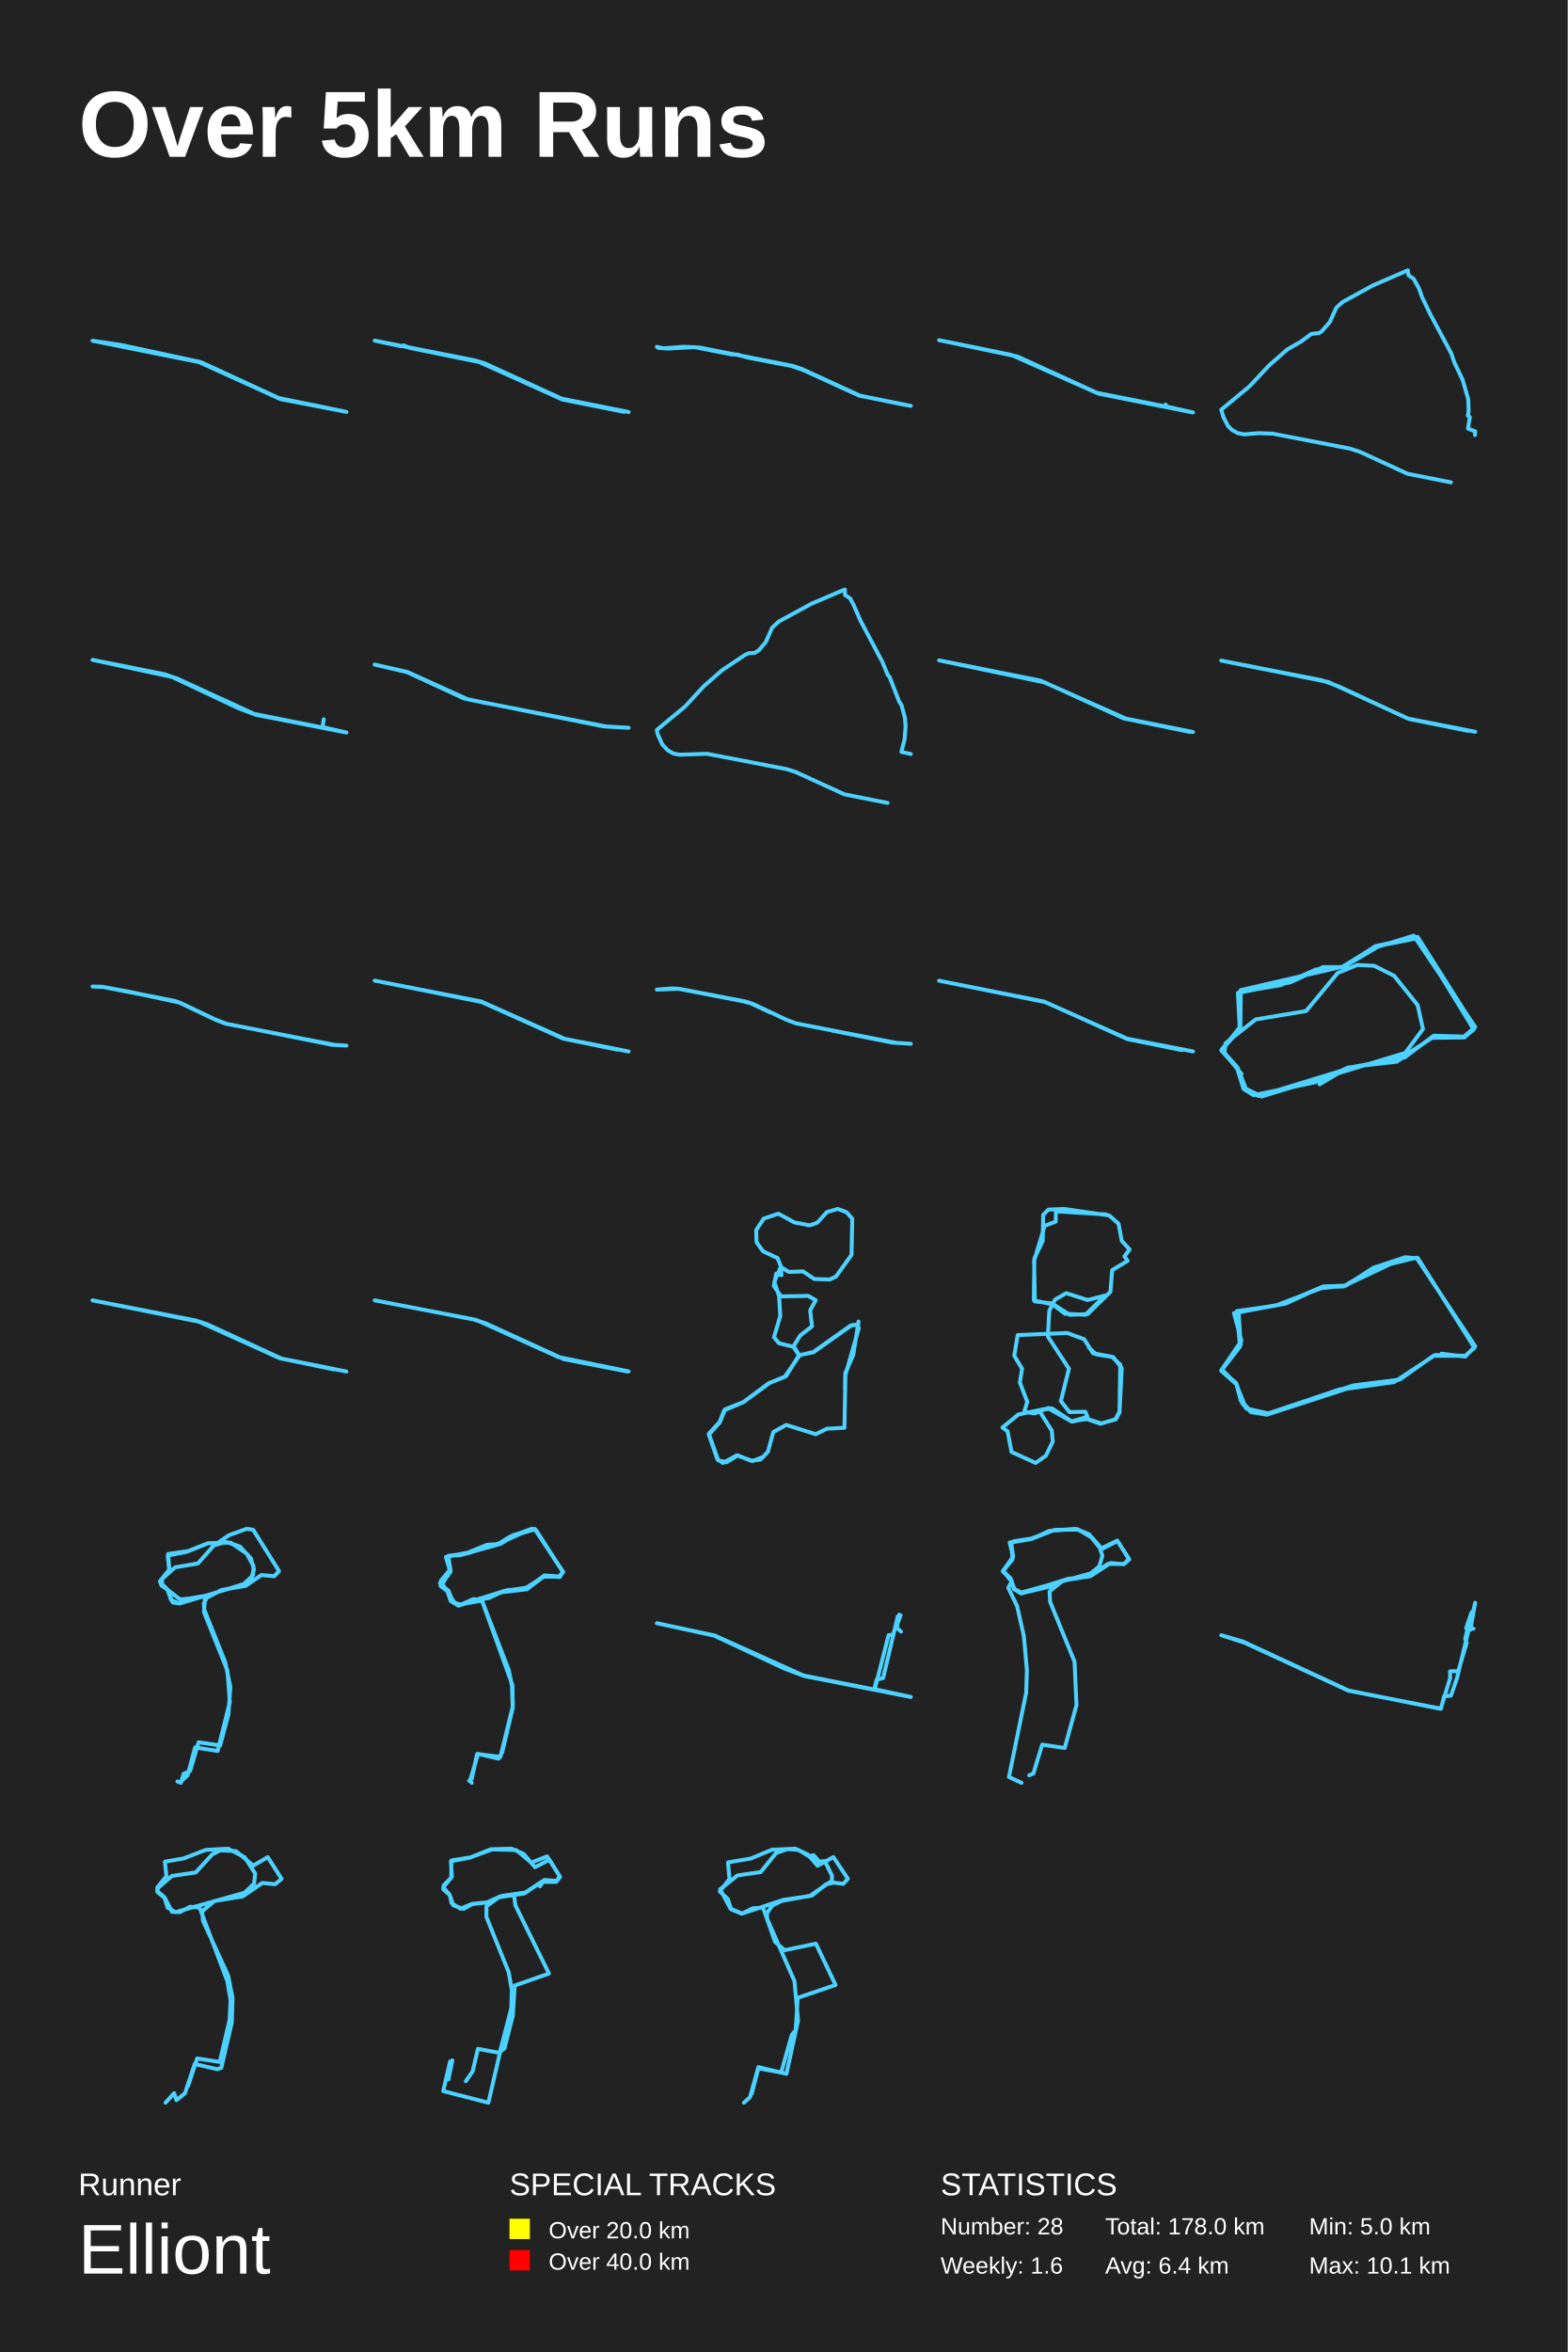
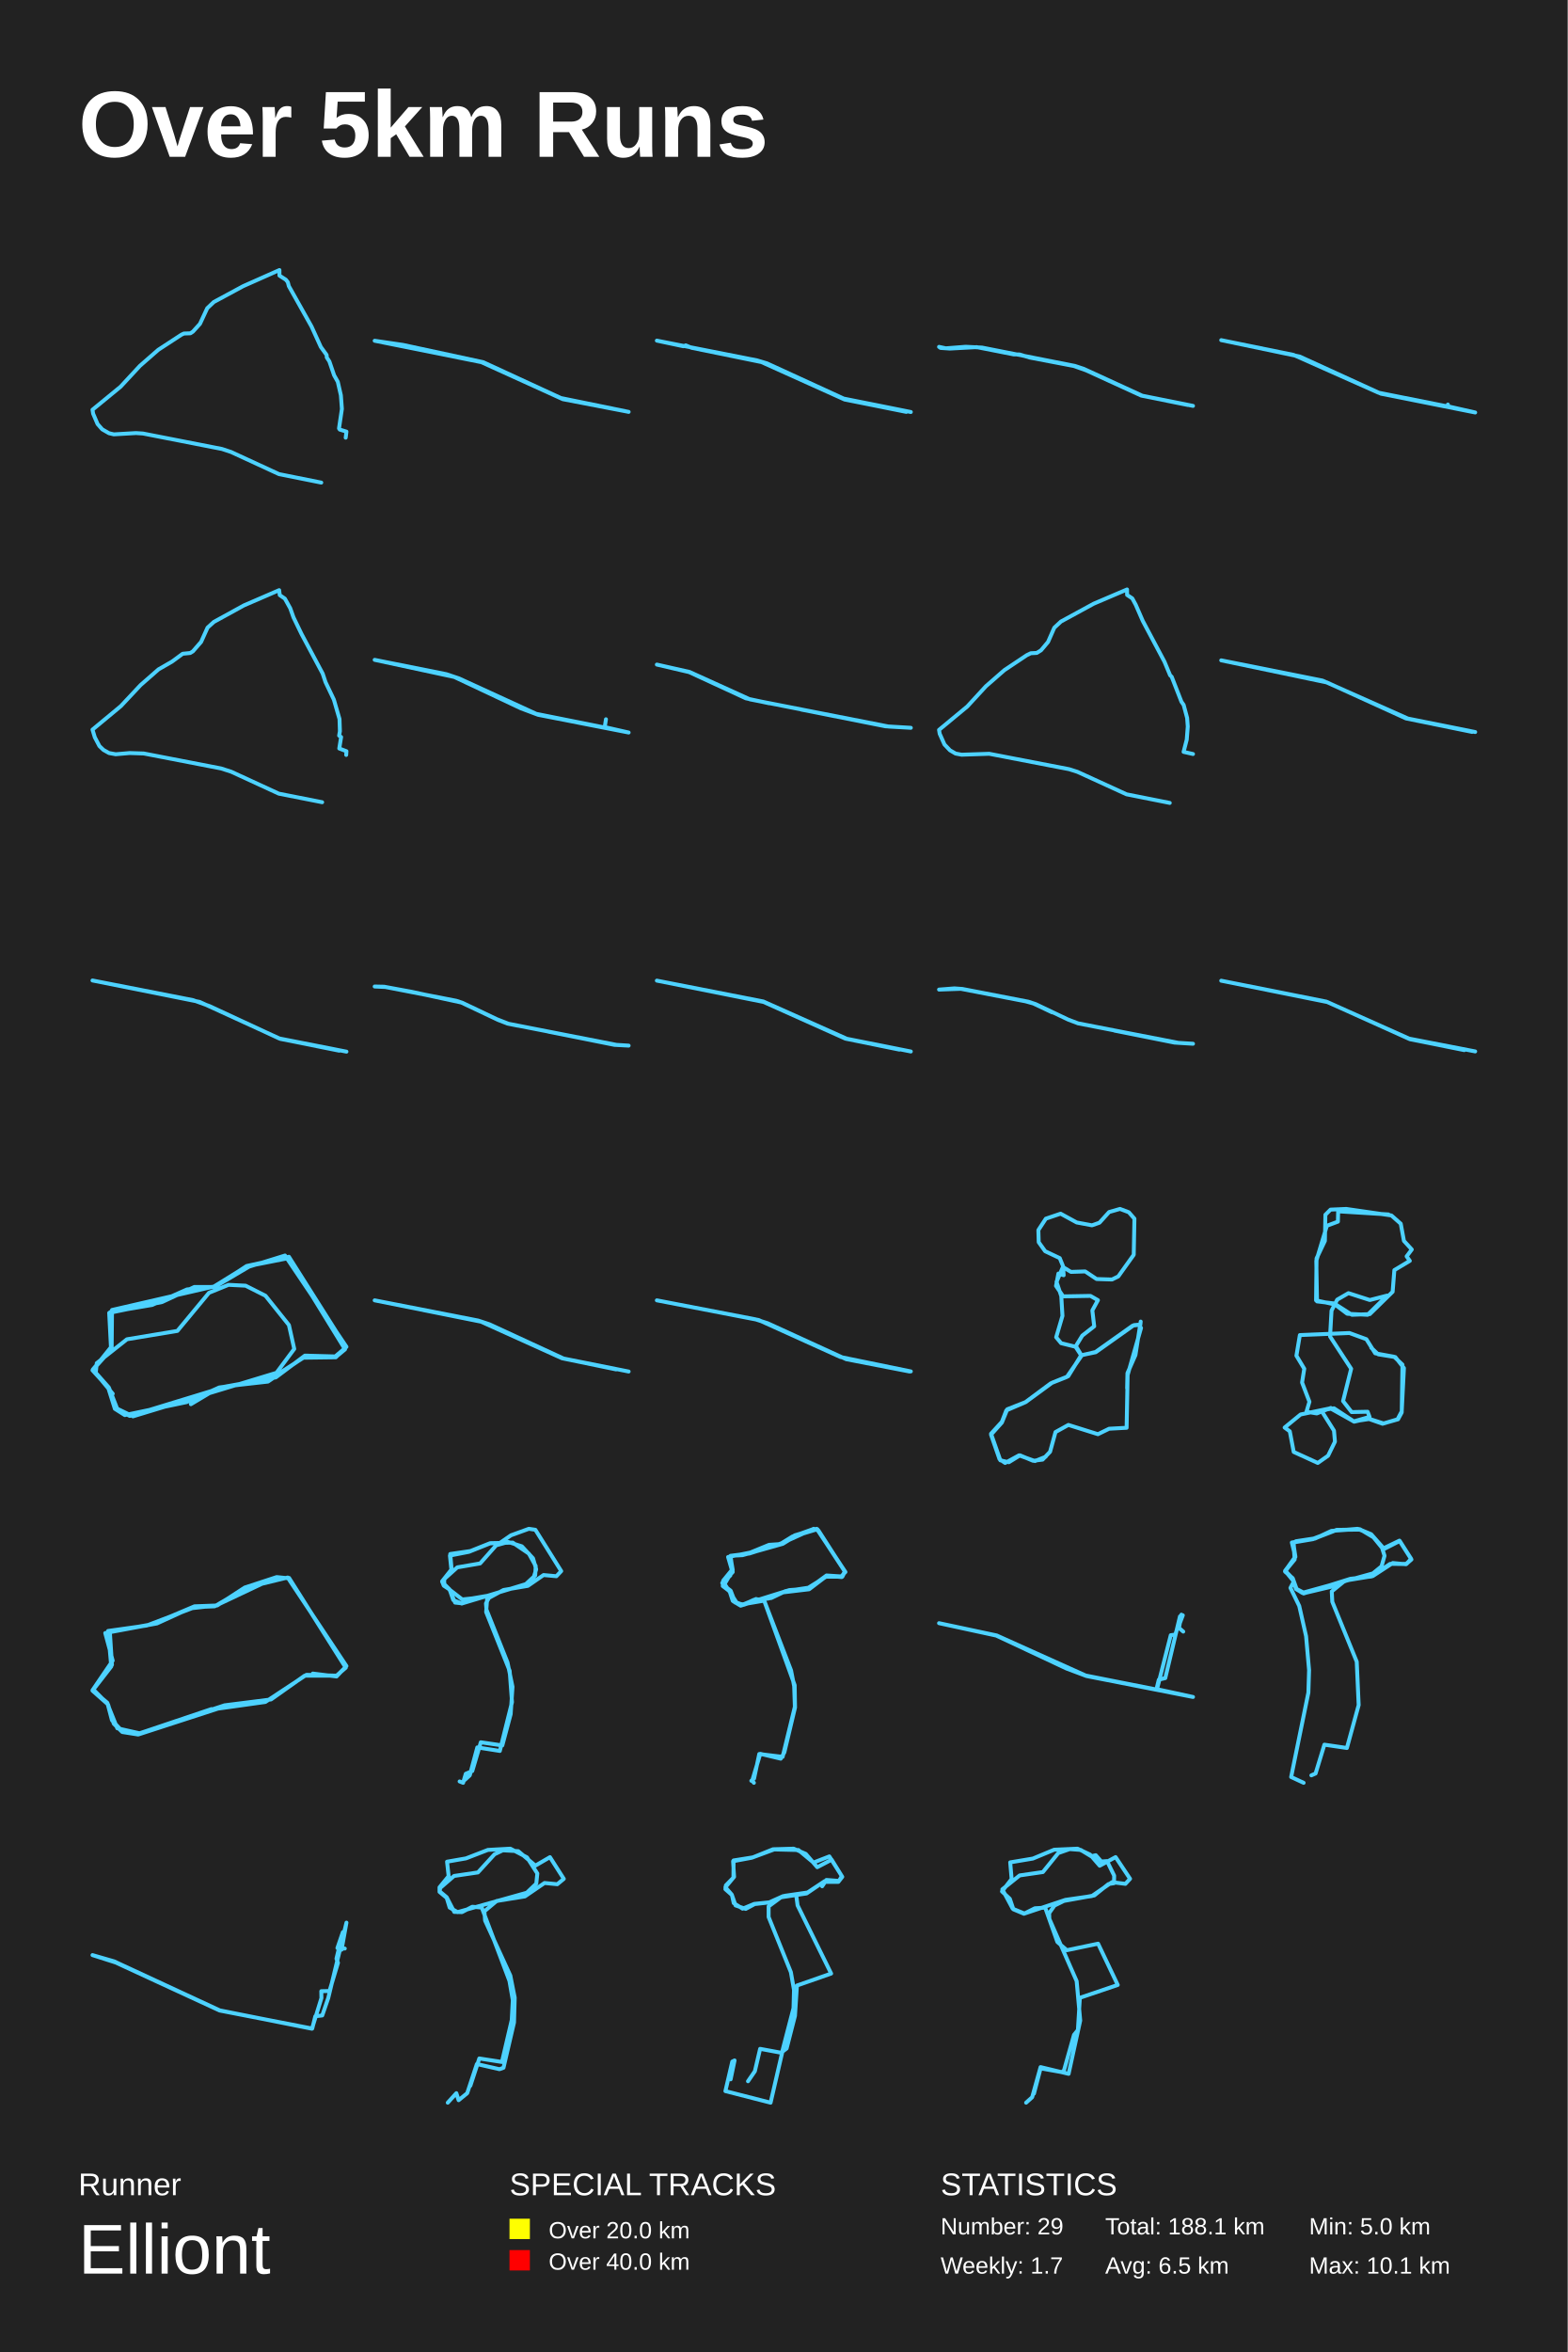
<svg xmlns="http://www.w3.org/2000/svg" baseProfile="full" height="300mm" version="1.1" viewBox="0,0,200,300" width="200mm">
  <defs />
  <rect fill="#222222" height="300" width="200" x="0" y="0" />
  <text fill="#FFFFFF" style="font-size:12px; font-family:Arial; font-weight:bold;" x="10" y="20">Over 5km Runs</text>
  <text fill="#FFFFFF" style="font-size:4px; font-family:Arial" x="10" y="280">Runner</text>
  <text fill="#FFFFFF" style="font-size:9px; font-family:Arial" x="10" y="290">Elliont</text>
  <text fill="#FFFFFF" style="font-size:4px; font-family:Arial" x="65" y="280">SPECIAL TRACKS</text>
  <rect fill="yellow" height="2.6" width="2.6" x="65" y="283" />
  <text fill="#FFFFFF" style="font-size:3px; font-family:Arial" x="70" y="285.5">Over 20.0 km</text>
  <rect fill="red" height="2.6" width="2.6" x="65" y="287" />
  <text fill="#FFFFFF" style="font-size:3px; font-family:Arial" x="70" y="289.5">Over 40.0 km</text>
  <text fill="#FFFFFF" style="font-size:4px; font-family:Arial" x="120" y="280">STATISTICS</text>
-   <text fill="#FFFFFF" style="font-size:3px; font-family:Arial" x="120" y="285">Number: 28</text>
-   <text fill="#FFFFFF" style="font-size:3px; font-family:Arial" x="120" y="290">Weekly: 1.6</text>
-   <text fill="#FFFFFF" style="font-size:3px; font-family:Arial" x="141" y="285">Total: 178.0 km</text>
-   <text fill="#FFFFFF" style="font-size:3px; font-family:Arial" x="141" y="290">Avg: 6.4 km</text>
+   <text fill="#FFFFFF" style="font-size:3px; font-family:Arial" x="120" y="285">Number: 29</text>
+   <text fill="#FFFFFF" style="font-size:3px; font-family:Arial" x="120" y="290">Weekly: 1.7</text>
+   <text fill="#FFFFFF" style="font-size:3px; font-family:Arial" x="141" y="285">Total: 188.1 km</text>
+   <text fill="#FFFFFF" style="font-size:3px; font-family:Arial" x="141" y="290">Avg: 6.5 km</text>
  <text fill="#FFFFFF" style="font-size:3px; font-family:Arial" x="167" y="285">Min: 5.0 km</text>
  <text fill="#FFFFFF" style="font-size:3px; font-family:Arial" x="167" y="290">Max: 10.1 km</text>
-   <polyline fill="none" points="44.2,52.536 35.556,50.77 25.644,46.196 15.411,43.992 11.8,43.464 25.413,46.196 35.812,50.921 43.982,52.491" stroke="#4DD2FF" stroke-linecap="round" stroke-linejoin="round" stroke-width="0.5" />
-   <polyline fill="none" points="80.2,52.552 71.635,50.84 61.846,46.347 60.597,45.972 47.8,43.448 51.203,44.169 51.484,44.049 52.236,44.364 61.145,46.182 71.749,50.96 79.626,52.537" stroke="#4DD2FF" stroke-linecap="round" stroke-linejoin="round" stroke-width="0.5" />
-   <polyline fill="none" points="116.2,51.77 109.724,50.473 102.255,47.044 101.135,46.674 89.284,44.334 87.2,44.23 84.665,44.427 83.8,44.241 83.987,44.38 85.176,44.461 88.605,44.276 93.313,45.203 94.069,45.214 95.376,45.608 101.007,46.685 102.57,47.241 109.606,50.462 115.532,51.655" stroke="#4DD2FF" stroke-linecap="round" stroke-linejoin="round" stroke-width="0.5" />
-   <polyline fill="none" points="148.447,51.795 139.849,50.083 129.015,45.266 119.8,43.387 129.812,45.478 140.183,50.219 152.2,52.613 148.717,51.825 148.717,51.598" stroke="#4DD2FF" stroke-linecap="round" stroke-linejoin="round" stroke-width="0.5" />
-   <polyline fill="none" points="185.1,61.524 179.573,60.432 173.488,57.629 172.185,57.213 162.344,55.309 160.548,55.251 158.76,55.406 157.908,55.251 157.202,54.855 156.686,54.362 156.095,53.241 155.8,52.264 159.416,49.267 161.926,46.59 164.222,44.579 165.952,43.583 167.305,42.587 168.265,42.491 168.609,42.278 169.659,41.069 170.479,39.252 171.282,38.527 175.12,36.419 179.614,34.476 179.688,35.104 180.344,35.558 181.025,36.777 181.443,37.947 182.476,40.083 185.166,45.12 185.527,46.203 186.593,48.436 187.314,50.92 187.364,52.467 187.265,53.028 187.519,53.212 187.282,54.671 188.2,55.019 188.167,55.493" stroke="#4DD2FF" stroke-linecap="round" stroke-linejoin="round" stroke-width="0.5" />
-   <polyline fill="none" points="41.019,92.773 32.413,91.052 22.557,86.533 20.953,85.995 11.8,84.166 21.957,86.349 30.445,90.345 32.648,91.174 44.2,93.434 41.149,92.742 41.306,91.743" stroke="#4DD2FF" stroke-linecap="round" stroke-linejoin="round" stroke-width="0.5" />
-   <polyline fill="none" points="66.229,90.51 76.962,92.639 80.2,92.832 77.375,92.673 59.686,89.208 51.97,85.708 47.8,84.768 51.922,85.731 59.157,89.072 62.136,89.706" stroke="#4DD2FF" stroke-linecap="round" stroke-linejoin="round" stroke-width="0.5" />
-   <polyline fill="none" points="113.233,102.413 107.719,101.315 101.455,98.449 100.383,98.109 90.204,96.146 86.677,96.263 85.91,96.117 85.193,95.699 84.492,94.961 83.882,93.591 83.8,93.096 87.402,90.113 89.784,87.528 92.133,85.478 95.001,83.564 95.504,83.321 96.27,83.282 96.814,82.942 97.705,81.883 98.504,80.066 99.353,79.278 103.524,77.005 107.785,75.187 107.793,75.887 108.452,76.324 108.889,77.131 109.788,79.191 112.557,84.399 113.282,86.139 113.48,86.323 114.725,89.51 115.005,89.909 115.45,91.57 115.532,92.668 115.401,94.339 114.997,95.903 116.2,96.175" stroke="#4DD2FF" stroke-linecap="round" stroke-linejoin="round" stroke-width="0.5" />
-   <polyline fill="none" points="152.2,93.372 143.61,91.652 132.716,86.808 119.8,84.228 133.293,87.05 143.367,91.637 151.803,93.357" stroke="#4DD2FF" stroke-linecap="round" stroke-linejoin="round" stroke-width="0.5" />
-   <polyline fill="none" points="188.2,93.339 179.612,91.652 170.733,87.531 168.631,86.77 155.8,84.261 169.467,86.994 179.764,91.711 187.288,93.219" stroke="#4DD2FF" stroke-linecap="round" stroke-linejoin="round" stroke-width="0.5" />
-   <polyline fill="none" points="33.968,131.59 42.393,133.273 44.2,133.369 42.646,133.273 28.874,130.582 27.394,130.003 22.969,127.9 22.189,127.645 13.161,125.892 11.8,125.831 13.005,125.857 16.522,126.506 22.85,127.873 27.558,130.1 28.762,130.564 30.071,130.827" stroke="#4DD2FF" stroke-linecap="round" stroke-linejoin="round" stroke-width="0.5" />
-   <polyline fill="none" points="80.2,134.119 72.031,132.495 61.381,127.739 47.8,125.081 61.406,127.798 71.856,132.48 78.747,133.883" stroke="#4DD2FF" stroke-linecap="round" stroke-linejoin="round" stroke-width="0.5" />
-   <polyline fill="none" points="106.188,131.457 113.835,132.985 116.2,133.131 114.338,133.018 101.541,130.531 100.293,130.059 96.122,128.076 95.191,127.767 86.779,126.142 85.758,126.069 83.8,126.223 86.579,126.126 94.832,127.719 95.832,127.995 98.218,129.125" stroke="#4DD2FF" stroke-linecap="round" stroke-linejoin="round" stroke-width="0.5" />
-   <polyline fill="none" points="152.2,134.109 143.783,132.48 133.205,127.756 119.8,125.091 133.355,127.816 143.871,132.554 150.806,133.946" stroke="#4DD2FF" stroke-linecap="round" stroke-linejoin="round" stroke-width="0.5" />
-   <polyline fill="none" points="168.352,138.308 171.841,136.224 179.182,134.889 182.898,132.111 186.931,132.218 188.019,131.31 180.859,119.664 176.01,120.625 171.388,123.35 168.805,123.35 164.682,125.273 157.93,126.662 158.156,131.042 155.8,133.981 157.794,136.171 158.655,138.895 159.924,139.697 167.808,138.041 171.977,136.171 178.05,135.37 183.125,132.111 186.705,132.271 188.155,131.042 180.859,119.503 175.467,120.679 171.479,123.296 167.854,123.67 163.413,125.647 158.066,126.555 158.202,131.31 155.8,133.981 157.93,136.278 159.017,139.055 160.558,139.803 172.974,136.011 178.185,135.423 182.672,132.378 186.841,132.325 188.2,130.989 180.361,119.343 175.013,120.999 171.298,123.296 158.292,126.288 158.247,131.042 155.845,133.874 157.884,136.171 158.655,138.735 160.966,139.857 179.273,134.301 181.539,131.256 180.859,128.211 177.868,124.472 175.331,123.19 173.156,123.083 170.663,124.098 166.63,128.959 160.196,130.027 156.344,133.072 156.208,134.355 158.383,136.972" stroke="#4DD2FF" stroke-linecap="round" stroke-linejoin="round" stroke-width="0.5" />
-   <polyline fill="none" points="44.2,174.939 35.896,173.28 26.436,168.912 25.004,168.438 11.8,165.861 25.381,168.586 35.707,173.251 42.604,174.672" stroke="#4DD2FF" stroke-linecap="round" stroke-linejoin="round" stroke-width="0.5" />
-   <polyline fill="none" points="80.2,174.925 71.203,173.082 60.783,168.368 47.8,165.86 60.36,168.278 61.924,168.776 71.959,173.369 80.046,174.94" stroke="#4DD2FF" stroke-linecap="round" stroke-linejoin="round" stroke-width="0.5" />
-   <polyline fill="none" points="107.794,177.084 107.837,175.144 108.855,172.841 109.526,168.567 109.482,168.961 108.508,169.082 103.767,172.447 101.97,172.871 101.256,171.689 102.078,170.355 103.594,169.173 103.356,167.143 104.07,165.839 103.117,165.294 99.632,165.354 98.723,164.021 99.026,162.445 99.697,162.657 99.632,161.626 100.628,162.232 102.446,162.172 103.897,163.142 105.867,163.202 106.668,162.808 108.638,160.05 108.725,155.443 108.01,154.624 106.884,154.2 105.499,154.594 104.265,155.958 103.312,156.291 101.364,155.928 99.307,154.806 97.424,155.443 96.471,156.898 96.514,158.444 97.337,159.595 99.199,160.474 99.632,161.535 98.788,163.505 99.394,165.324 99.545,167.84 98.744,170.567 99.372,171.325 101.212,171.78 101.927,172.871 100.281,175.538 98.246,176.356 94.847,178.842 92.379,179.902 91.817,181.357 90.431,182.872 91.622,186.267 92.704,186.509 94.133,185.63 95.8,186.327 97.012,186.176 97.965,185.176 98.658,182.66 100.303,181.751 104.07,182.933 105.499,182.236 107.729,182.115 107.859,175.386 109.569,169.385 109.309,168.961 108.66,169.022 103.789,172.477 102.035,172.841 100.108,175.629 98.052,176.447 94.826,178.842 92.509,179.751 91.817,181.448 90.431,182.994 91.514,186.115 92.228,186.6 94.003,185.63 96.038,186.358 97.402,185.812" stroke="#4DD2FF" stroke-linecap="round" stroke-linejoin="round" stroke-width="0.5" />
-   <polyline fill="none" points="138.944,171.913 139.821,172.746 142.013,173.097 143.109,174.5 142.827,180.024 142.294,181.032 140.384,181.602 138.505,180.945 136.752,181.339 133.777,179.585 131.992,180.287 130.676,180.068 131.052,178.796 130.113,176.341 130.394,174.587 129.392,172.921 129.831,170.291 136.157,170.028 138.317,170.817 139.445,172.615 141.856,173.053 142.921,174.061 142.827,180.155 142.357,181.032 140.509,181.558 138.724,180.988 136.689,181.295 133.714,179.629 129.925,180.418 127.889,182.084 128.547,182.567 129.048,185.197 132.117,186.6 133.432,185.679 134.309,183.882 134.184,182.479 132.555,179.892 134.184,179.629 136.72,181.295 138.724,180.725 138.474,180.068 136.438,180.112 135.342,178.709 136.376,174.587 133.683,170.466 133.871,167.178 134.591,165.775 136.031,164.942 138.756,165.819 140.979,165.249 138.474,167.704 135.875,167.573 134.309,166.389 131.898,165.863 131.96,160.514 133.025,158.278 133.088,154.945 133.745,154.288 135.749,154.2 141.512,155.033 142.702,156.085 143.109,158.278 144.111,159.374 143.453,160.251 143.86,160.821 141.887,162.004 141.668,164.767 138.756,167.616 136.47,167.704 134.215,166.257 132.023,165.994 131.929,160.821 133.276,156.348 134.685,155.822 134.716,154.507 141.136,154.902" stroke="#4DD2FF" stroke-linecap="round" stroke-linejoin="round" stroke-width="0.5" />
-   <polyline fill="none" points="183.907,172.664 186.935,173.037 188.2,171.705 180.699,160.412 175.457,161.69 171.39,164.087 168.859,164.194 162.714,166.538 157.788,167.23 158.195,171.759 155.8,174.848 157.788,176.606 158.511,179.057 159.596,180.122 161.629,180.442 171.797,177.139 177.852,176.287 183.094,172.824 186.935,172.931 188.11,171.918 180.879,160.465 178.891,160.518 171.571,163.981 168.227,164.354 164.024,166.272 157.427,167.497 158.376,171.013 155.8,174.795 157.698,176.393 158.285,178.631 159.641,180.069 161.629,180.335 172.655,176.713 178.575,175.967 182.868,172.931 186.98,172.931 188.11,171.812 180.879,160.518 179.298,160.358 175.231,161.69 171.706,163.981 168.814,164.087 163.392,166.378 158.014,167.337 158.285,171.545 155.89,174.688 157.698,176.5 158.963,179.643 161.81,180.282 170.983,177.192" stroke="#4DD2FF" stroke-linecap="round" stroke-linejoin="round" stroke-width="0.5" />
-   <polyline fill="none" points="23.274,227.049 23.934,226.446 24.892,222.883 27.766,223.335 29.32,217.111 29.022,213.12 26.02,205.616 26.148,203.935 28.234,202.806 31.342,202.278 33.344,200.898 34.983,201.049 35.6,200.396 32.301,195.125 31.47,195 29.192,195.828 27.766,196.807 26.531,196.832 24.019,197.836 21.443,198.213 21.613,200.17 20.4,201.701 20.612,202.253 21.336,202.73 22.06,204.412 22.976,204.512 31.151,202.053 32.066,201.249 32.407,200.17 32.002,198.765 30.576,197.234 28.83,196.682 27.297,197.108 25.254,199.417 22.337,199.919 20.655,201.425 20.698,202.253 22.976,204.01 25.573,203.734 31.087,202.053 32.279,200.948 32.343,199.744 31.47,198.162 29.405,196.757 26.531,196.857 23.827,197.937 21.4,198.413 21.592,200.271 20.421,201.802 21.358,202.73 21.826,204.086 22.912,204.537 24.189,203.885 26.552,203.483 25.999,204.512 26.063,205.315 28.745,212.041 29.384,215.153 29.15,218.642 28.085,222.632 25.339,222.23 24.253,225.894 23.423,226.246 23.082,227.4 22.635,227.224" stroke="#4DD2FF" stroke-linecap="round" stroke-linejoin="round" stroke-width="0.5" />
-   <polyline fill="none" points="60.18,227.4 59.961,227.141 60.992,223.7 63.605,224.321 64.066,223.518 65.427,217.8 65.383,214.953 61.497,204.187 60.444,203.954 58.951,204.679 58.029,204.498 56.295,201.806 57.48,200.512 57.195,198.442 58.731,198.364 63.868,196.915 65.537,195.88 68.281,195.052 71.815,200.461 71.376,201.159 69.444,200.978 67.381,202.479 64.241,202.945 62.397,203.825 60.048,204.136 58.622,204.731 57.7,204.343 57.173,202.893 56.338,202.272 56.338,201.781 57.48,200.254 57.173,198.468 59.587,198.157 63.802,196.812 67.798,195 68.413,195.207 71.793,200.461 71.464,201.108 69.598,200.978 66.898,202.66 64.702,202.816 58.731,204.679 57.809,204.42 57.217,202.893 56.338,202.221 57.458,200.305 57.195,198.442 59.5,198.157 63.627,196.889 65.098,195.983 67.842,195 68.347,195.207 71.771,200.435 71.442,201.082 69.444,200.952 67.315,202.505 64.22,202.945 62.002,203.903 60.18,204.058 58.775,204.705 57.743,204.317 57.195,202.893 56.317,202.246 56.295,201.806 57.173,200.952 56.141,201.91 57.107,203.049 57.546,204.239 58.49,204.808 63.956,203.1 67.227,202.712 69.335,201.108 71.288,201.108 71.859,200.512 68.193,195 65.405,195.828 63.671,196.941 62.112,197.045 59.719,198.028 56.887,198.597 57.37,200.254 56.251,201.625 56.207,202.298 57.085,202.971 57.48,204.187 58.314,204.705 61.497,204.161 64.922,213.064 65.317,215.082 65.405,217.696 63.846,224.088 60.861,223.725 60.202,226.857 59.851,227.141" stroke="#4DD2FF" stroke-linecap="round" stroke-linejoin="round" stroke-width="0.5" />
-   <polyline fill="none" points="114.955,208.11 114.41,207.648 114.718,205.95 113.949,208.489 113.361,208.571 111.613,215.428 111.418,215.477 102.51,213.714 91.155,208.604 83.8,207.038 91.099,208.621 100.063,212.824 102.608,213.78 116.2,216.45 111.543,215.444 111.837,214.241 112.662,214.043 114.536,206.165 114.9,206.033 114.41,207.318" stroke="#4DD2FF" stroke-linecap="round" stroke-linejoin="round" stroke-width="0.5" />
-   <polyline fill="none" points="131.299,226.448 131.838,226.21 132.96,222.534 135.832,222.957 137.335,217.482 137.088,211.954 133.969,204.31 133.902,202.988 135.585,201.613 139.13,201.031 141.688,199.364 143.37,199.523 144.066,198.915 142.563,196.561 140.543,197.592 138.928,195.714 137.2,195 133.969,195.265 131.771,196.243 128.809,196.746 129.258,198.597 127.956,200.475 128.921,201.295 129.415,202.671 130.424,203.2 134.104,202.327 136.236,201.401 139.04,201.031 141.351,199.47 143.37,199.497 144.044,198.862 142.585,196.561 140.566,197.539 138.928,195.688 137.335,195.026 133.857,195.265 131.816,196.217 129.37,196.587 129.033,196.852 129.213,198.677 127.956,200.343 128.876,201.295 129.347,202.697 130.312,203.252 136.28,201.375 138.95,201.084 141.374,199.47 143.46,199.47 144.021,198.809 142.54,196.508 140.454,197.513 138.906,195.688 137.537,195.106 134.53,195.132 131.591,196.243 129.325,196.587 129.011,196.825 129.168,198.915 127.934,200.422 128.944,201.348 129.392,202.697 130.133,203.173 139.152,200.687 140.252,199.788 140.633,198.439 140.319,197.433 139.22,196.084 137.492,195.053 134.508,195.159 131.501,196.323 128.989,196.746 129.258,198.544 127.956,200.369 129.056,201.718 128.63,202.538 129.751,204.839 130.626,208.701 131.008,213.039 130.918,215.895 128.719,226.659 130.312,227.4" stroke="#4DD2FF" stroke-linecap="round" stroke-linejoin="round" stroke-width="0.5" />
-   <polyline fill="none" points="187.987,207.739 187.047,207.676 187.739,205.647 186.922,209.035 187.118,209.558 186.035,213.156 184.988,213.177 185.006,214.055 183.8,217.966 172.035,215.624 158.55,209.37 155.8,208.575 158.745,209.516 172.018,215.644 183.835,217.945 184.225,216.377 185.113,216.272 185.876,214.055 188.2,204.434 187.579,207.885" stroke="#4DD2FF" stroke-linecap="round" stroke-linejoin="round" stroke-width="0.5" />
-   <polyline fill="none" points="21.123,268.2 22.219,266.987 22.51,267.884 23.606,266.987 24.836,263.27 27.72,263.929 28.235,263.745 29.577,257.972 29.666,254.808 29.107,251.987 25.887,244.975 25.797,243.788 27.363,242.47 30.963,241.89 33.468,240.176 35.1,240.335 35.928,239.649 34.161,236.881 32.305,237.962 30.113,236.116 28.145,236.011 27.094,236.512 24.97,238.832 21.928,239.28 20.161,240.809 20.072,241.31 20.989,242.075 21.369,243.314 22.376,243.894 31.209,241.416 32.417,240.256 32.551,238.964 31.232,236.907 29.107,235.8 26.244,235.958 23.449,237.039 21.034,237.461 21.235,239.306 20.072,240.73 20.072,241.231 20.989,241.996 21.951,243.867 22.935,243.894 24.254,243.208 25.462,243.314 28.995,252.673 29.42,255.125 29.286,257.655 28.034,263.007 25.149,262.559 24.008,266.038" stroke="#4DD2FF" stroke-linecap="round" stroke-linejoin="round" stroke-width="0.5" />
-   <polyline fill="none" points="59.426,265.467 60.303,264.187 60.972,261.331 63.749,261.848 65.232,256.137 65.295,253.822 64.898,251.557 62.058,244.516 62.058,243.162 63.624,242.005 66.903,241.512 69.075,240.035 70.955,240.035 71.456,239.395 69.806,236.785 67.78,237.573 65.859,235.972 62.768,235.898 59.906,236.957 57.526,237.4 57.651,239.395 56.544,240.724 57.358,241.66 57.839,243.039 59.134,243.482 60.282,242.866 62.225,242.645 64.125,241.808 67.028,241.389 69.221,239.936 68.887,240.601 69.43,239.789 71.038,239.912 71.393,239.296 70.099,237.203 68.261,238.164 66.799,236.465 65.253,235.8 62.622,235.874 60.053,236.908 57.588,237.302 57.567,239.493 56.607,240.478 56.544,240.971 57.379,241.709 57.609,242.743 58.737,243.457 60.22,242.842 62.141,242.645 63.896,241.857 65.566,241.635 65.754,243.039 70.036,251.73 65.671,253.256 65.42,257.121 64.355,261.282 63.812,261.701 62.308,268.2 56.544,266.723 57.421,262.956 57.713,262.809 57.212,265.221" stroke="#4DD2FF" stroke-linecap="round" stroke-linejoin="round" stroke-width="0.5" />
-   <polyline fill="none" points="94.906,268.2 95.681,267.502 96.752,263.66 100.33,264.52 101.812,257.723 101.356,252.699 97.869,244.747 97.846,244.021 98.53,243.054 99.738,242.463 103.612,241.764 105.413,240.314 106.119,240.206 106.142,239.239 105.23,237.385 104.501,237.439 103.795,236.633 103.202,236.767 101.88,235.961 100.467,235.854 99.009,236.364 97.049,238.782 94.086,239.212 91.875,240.985 93.197,243.457 94.701,244.075 99.92,242.329 103.293,241.845 105.868,240.072 107.578,240.287 108.17,239.642 106.324,236.875 104.296,237.976 103.065,236.552 101.47,235.8 98.484,235.934 95.772,237.063 92.878,237.546 93.06,239.669 91.83,241.254 92.832,242.194 93.288,243.538 94.633,244.102 96.023,243.403 97.345,243.323 98.895,247.702 100.103,248.75 104.091,247.917 106.598,253.183 101.766,254.821 101.516,258.932 101.014,259.55 99.738,264.09 99.464,264.305 96.752,263.821 95.909,267.045" stroke="#4DD2FF" stroke-linecap="round" stroke-linejoin="round" stroke-width="0.5" />
+   <polyline fill="none" points="40.987,61.556 35.594,60.474 29.479,57.653 28.316,57.267 18.242,55.296 17.341,55.238 14.521,55.402 13.906,55.257 13.046,54.764 12.448,54.088 11.882,52.764 11.8,52.262 15.382,49.325 17.857,46.658 20.193,44.619 23.135,42.696 23.463,42.542 24.291,42.513 24.611,42.3 25.512,41.305 26.439,39.314 27.275,38.522 31.02,36.502 35.651,34.444 35.651,35.149 36.471,35.681 36.717,35.99 36.848,36.492 39.741,41.643 40.93,44.252 41.676,45.286 41.684,45.585 42.02,46.098 42.626,47.866 43.093,48.697 43.487,50.417 43.618,52.156 43.249,54.648 43.348,54.793 44.2,55.054 44.102,55.827" stroke="#4DD2FF" stroke-linecap="round" stroke-linejoin="round" stroke-width="0.5" />
+   <polyline fill="none" points="80.2,52.536 71.556,50.77 61.644,46.196 51.411,43.992 47.8,43.464 61.413,46.196 71.812,50.921 79.982,52.491" stroke="#4DD2FF" stroke-linecap="round" stroke-linejoin="round" stroke-width="0.5" />
+   <polyline fill="none" points="116.2,52.552 107.635,50.84 97.846,46.347 96.597,45.972 83.8,43.448 87.203,44.169 87.484,44.049 88.236,44.364 97.145,46.182 107.749,50.96 115.626,52.537" stroke="#4DD2FF" stroke-linecap="round" stroke-linejoin="round" stroke-width="0.5" />
+   <polyline fill="none" points="152.2,51.77 145.724,50.473 138.255,47.044 137.135,46.674 125.284,44.334 123.2,44.23 120.665,44.427 119.8,44.241 119.987,44.38 121.176,44.461 124.605,44.276 129.313,45.203 130.069,45.214 131.376,45.608 137.007,46.685 138.57,47.241 145.606,50.462 151.532,51.655" stroke="#4DD2FF" stroke-linecap="round" stroke-linejoin="round" stroke-width="0.5" />
+   <polyline fill="none" points="184.447,51.795 175.849,50.083 165.015,45.266 155.8,43.387 165.812,45.478 176.183,50.219 188.2,52.613 184.717,51.825 184.717,51.598" stroke="#4DD2FF" stroke-linecap="round" stroke-linejoin="round" stroke-width="0.5" />
+   <polyline fill="none" points="41.1,102.324 35.573,101.232 29.488,98.429 28.185,98.013 18.344,96.109 16.548,96.051 14.76,96.206 13.908,96.051 13.202,95.655 12.686,95.162 12.095,94.041 11.8,93.064 15.416,90.067 17.926,87.39 20.222,85.379 21.952,84.383 23.305,83.387 24.265,83.291 24.609,83.078 25.659,81.869 26.479,80.052 27.282,79.327 31.12,77.219 35.614,75.276 35.688,75.904 36.344,76.358 37.025,77.577 37.443,78.747 38.476,80.883 41.166,85.92 41.527,87.003 42.593,89.236 43.314,91.72 43.364,93.267 43.265,93.828 43.519,94.012 43.282,95.471 44.2,95.819 44.167,96.293" stroke="#4DD2FF" stroke-linecap="round" stroke-linejoin="round" stroke-width="0.5" />
+   <polyline fill="none" points="77.019,92.773 68.413,91.052 58.557,86.533 56.953,85.995 47.8,84.166 57.957,86.349 66.445,90.345 68.648,91.174 80.2,93.434 77.149,92.742 77.306,91.743" stroke="#4DD2FF" stroke-linecap="round" stroke-linejoin="round" stroke-width="0.5" />
+   <polyline fill="none" points="102.229,90.51 112.962,92.639 116.2,92.832 113.375,92.673 95.686,89.208 87.97,85.708 83.8,84.768 87.922,85.731 95.157,89.072 98.136,89.706" stroke="#4DD2FF" stroke-linecap="round" stroke-linejoin="round" stroke-width="0.5" />
+   <polyline fill="none" points="149.233,102.413 143.719,101.315 137.455,98.449 136.383,98.109 126.204,96.146 122.677,96.263 121.91,96.117 121.193,95.699 120.492,94.961 119.882,93.591 119.8,93.096 123.402,90.113 125.784,87.528 128.133,85.478 131.001,83.564 131.504,83.321 132.27,83.282 132.814,82.942 133.705,81.883 134.504,80.066 135.353,79.278 139.524,77.005 143.785,75.187 143.793,75.887 144.452,76.324 144.889,77.131 145.788,79.191 148.557,84.399 149.282,86.139 149.48,86.323 150.725,89.51 151.005,89.909 151.45,91.57 151.532,92.668 151.401,94.339 150.997,95.903 152.2,96.175" stroke="#4DD2FF" stroke-linecap="round" stroke-linejoin="round" stroke-width="0.5" />
+   <polyline fill="none" points="188.2,93.372 179.61,91.652 168.716,86.808 155.8,84.228 169.293,87.05 179.367,91.637 187.803,93.357" stroke="#4DD2FF" stroke-linecap="round" stroke-linejoin="round" stroke-width="0.5" />
+   <polyline fill="none" points="44.2,134.139 35.612,132.452 26.733,128.331 24.631,127.57 11.8,125.061 25.467,127.794 35.764,132.511 43.288,134.019" stroke="#4DD2FF" stroke-linecap="round" stroke-linejoin="round" stroke-width="0.5" />
+   <polyline fill="none" points="69.968,131.59 78.393,133.273 80.2,133.369 78.646,133.273 64.874,130.582 63.394,130.003 58.969,127.9 58.189,127.645 49.161,125.892 47.8,125.831 49.005,125.857 52.522,126.506 58.85,127.873 63.558,130.1 64.762,130.564 66.071,130.827" stroke="#4DD2FF" stroke-linecap="round" stroke-linejoin="round" stroke-width="0.5" />
+   <polyline fill="none" points="116.2,134.119 108.031,132.495 97.381,127.739 83.8,125.081 97.406,127.798 107.856,132.48 114.747,133.883" stroke="#4DD2FF" stroke-linecap="round" stroke-linejoin="round" stroke-width="0.5" />
+   <polyline fill="none" points="142.188,131.457 149.835,132.985 152.2,133.131 150.338,133.018 137.541,130.531 136.293,130.059 132.122,128.076 131.191,127.767 122.779,126.142 121.758,126.069 119.8,126.223 122.579,126.126 130.832,127.719 131.832,127.995 134.218,129.125" stroke="#4DD2FF" stroke-linecap="round" stroke-linejoin="round" stroke-width="0.5" />
+   <polyline fill="none" points="188.2,134.109 179.783,132.48 169.205,127.756 155.8,125.091 169.355,127.816 179.871,132.554 186.806,133.946" stroke="#4DD2FF" stroke-linecap="round" stroke-linejoin="round" stroke-width="0.5" />
+   <polyline fill="none" points="24.352,179.108 27.841,177.024 35.182,175.689 38.898,172.911 42.931,173.018 44.019,172.11 36.859,160.464 32.01,161.425 27.388,164.15 24.805,164.15 20.682,166.073 13.93,167.462 14.156,171.842 11.8,174.781 13.794,176.971 14.655,179.695 15.924,180.497 23.808,178.841 27.977,176.971 34.05,176.17 39.125,172.911 42.705,173.071 44.155,171.842 36.859,160.303 31.467,161.479 27.479,164.096 23.854,164.47 19.413,166.447 14.066,167.355 14.202,172.11 11.8,174.781 13.93,177.078 15.017,179.855 16.558,180.603 28.974,176.811 34.185,176.223 38.672,173.178 42.841,173.125 44.2,171.789 36.361,160.143 31.013,161.799 27.298,164.096 14.292,167.088 14.247,171.842 11.845,174.674 13.884,176.971 14.655,179.535 16.966,180.657 35.273,175.101 37.539,172.056 36.859,169.011 33.868,165.272 31.331,163.99 29.156,163.883 26.663,164.898 22.63,169.759 16.196,170.827 12.344,173.872 12.208,175.155 14.383,177.772" stroke="#4DD2FF" stroke-linecap="round" stroke-linejoin="round" stroke-width="0.5" />
+   <polyline fill="none" points="80.2,174.939 71.896,173.28 62.436,168.912 61.004,168.438 47.8,165.861 61.381,168.586 71.707,173.251 78.604,174.672" stroke="#4DD2FF" stroke-linecap="round" stroke-linejoin="round" stroke-width="0.5" />
+   <polyline fill="none" points="116.2,174.925 107.203,173.082 96.783,168.368 83.8,165.86 96.36,168.278 97.924,168.776 107.959,173.369 116.046,174.94" stroke="#4DD2FF" stroke-linecap="round" stroke-linejoin="round" stroke-width="0.5" />
+   <polyline fill="none" points="143.794,177.084 143.837,175.144 144.855,172.841 145.526,168.567 145.482,168.961 144.508,169.082 139.767,172.447 137.97,172.871 137.256,171.689 138.078,170.355 139.594,169.173 139.356,167.143 140.07,165.839 139.117,165.294 135.632,165.354 134.723,164.021 135.026,162.445 135.697,162.657 135.632,161.626 136.628,162.232 138.446,162.172 139.897,163.142 141.867,163.202 142.668,162.808 144.638,160.05 144.725,155.443 144.01,154.624 142.884,154.2 141.499,154.594 140.265,155.958 139.312,156.291 137.364,155.928 135.307,154.806 133.424,155.443 132.471,156.898 132.514,158.444 133.337,159.595 135.199,160.474 135.632,161.535 134.788,163.505 135.394,165.324 135.545,167.84 134.744,170.567 135.372,171.325 137.212,171.78 137.927,172.871 136.281,175.538 134.246,176.356 130.847,178.842 128.379,179.902 127.817,181.357 126.431,182.872 127.622,186.267 128.704,186.509 130.133,185.63 131.8,186.327 133.012,186.176 133.965,185.176 134.658,182.66 136.303,181.751 140.07,182.933 141.499,182.236 143.729,182.115 143.859,175.386 145.569,169.385 145.309,168.961 144.66,169.022 139.789,172.477 138.035,172.841 136.108,175.629 134.052,176.447 130.826,178.842 128.509,179.751 127.817,181.448 126.431,182.994 127.514,186.115 128.228,186.6 130.003,185.63 132.038,186.358 133.402,185.812" stroke="#4DD2FF" stroke-linecap="round" stroke-linejoin="round" stroke-width="0.5" />
+   <polyline fill="none" points="174.944,171.913 175.821,172.746 178.013,173.097 179.109,174.5 178.827,180.024 178.294,181.032 176.384,181.602 174.505,180.945 172.752,181.339 169.777,179.585 167.992,180.287 166.676,180.068 167.052,178.796 166.113,176.341 166.394,174.587 165.392,172.921 165.831,170.291 172.157,170.028 174.317,170.817 175.445,172.615 177.856,173.053 178.921,174.061 178.827,180.155 178.357,181.032 176.509,181.558 174.724,180.988 172.689,181.295 169.714,179.629 165.925,180.418 163.889,182.084 164.547,182.567 165.048,185.197 168.117,186.6 169.432,185.679 170.309,183.882 170.184,182.479 168.555,179.892 170.184,179.629 172.72,181.295 174.724,180.725 174.474,180.068 172.438,180.112 171.342,178.709 172.376,174.587 169.683,170.466 169.871,167.178 170.591,165.775 172.031,164.942 174.756,165.819 176.979,165.249 174.474,167.704 171.875,167.573 170.309,166.389 167.898,165.863 167.96,160.514 169.025,158.278 169.088,154.945 169.745,154.288 171.749,154.2 177.512,155.033 178.702,156.085 179.109,158.278 180.111,159.374 179.453,160.251 179.86,160.821 177.887,162.004 177.668,164.767 174.756,167.616 172.47,167.704 170.215,166.257 168.023,165.994 167.929,160.821 169.276,156.348 170.685,155.822 170.716,154.507 177.136,154.902" stroke="#4DD2FF" stroke-linecap="round" stroke-linejoin="round" stroke-width="0.5" />
+   <polyline fill="none" points="39.907,213.464 42.935,213.837 44.2,212.505 36.699,201.212 31.457,202.49 27.39,204.887 24.859,204.994 18.714,207.338 13.788,208.03 14.195,212.559 11.8,215.648 13.788,217.406 14.511,219.857 15.596,220.922 17.629,221.242 27.797,217.939 33.852,217.087 39.094,213.624 42.935,213.731 44.11,212.718 36.879,201.265 34.891,201.318 27.571,204.781 24.227,205.154 20.024,207.072 13.427,208.297 14.376,211.813 11.8,215.595 13.698,217.193 14.285,219.431 15.641,220.869 17.629,221.135 28.655,217.513 34.575,216.767 38.868,213.731 42.98,213.731 44.11,212.612 36.879,201.318 35.298,201.158 31.231,202.49 27.706,204.781 24.814,204.887 19.392,207.178 14.014,208.137 14.285,212.345 11.89,215.488 13.698,217.3 14.963,220.443 17.81,221.082 26.983,217.992" stroke="#4DD2FF" stroke-linecap="round" stroke-linejoin="round" stroke-width="0.5" />
+   <polyline fill="none" points="59.274,227.049 59.934,226.446 60.892,222.883 63.766,223.335 65.32,217.111 65.022,213.12 62.02,205.616 62.148,203.935 64.234,202.806 67.342,202.278 69.344,200.898 70.983,201.049 71.6,200.396 68.301,195.125 67.47,195 65.192,195.828 63.766,196.807 62.531,196.832 60.019,197.836 57.443,198.213 57.613,200.17 56.4,201.701 56.612,202.253 57.336,202.73 58.06,204.412 58.976,204.512 67.151,202.053 68.066,201.249 68.407,200.17 68.002,198.765 66.576,197.234 64.83,196.682 63.297,197.108 61.254,199.417 58.337,199.919 56.655,201.425 56.698,202.253 58.976,204.01 61.573,203.734 67.087,202.053 68.279,200.948 68.343,199.744 67.47,198.162 65.405,196.757 62.531,196.857 59.827,197.937 57.4,198.413 57.592,200.271 56.421,201.802 57.358,202.73 57.826,204.086 58.912,204.537 60.189,203.885 62.552,203.483 61.999,204.512 62.063,205.315 64.745,212.041 65.384,215.153 65.15,218.642 64.085,222.632 61.339,222.23 60.253,225.894 59.423,226.246 59.082,227.4 58.635,227.224" stroke="#4DD2FF" stroke-linecap="round" stroke-linejoin="round" stroke-width="0.5" />
+   <polyline fill="none" points="96.18,227.4 95.961,227.141 96.992,223.7 99.605,224.321 100.066,223.518 101.427,217.8 101.383,214.953 97.497,204.187 96.444,203.954 94.951,204.679 94.029,204.498 92.295,201.806 93.48,200.512 93.195,198.442 94.731,198.364 99.868,196.915 101.537,195.88 104.281,195.052 107.815,200.461 107.376,201.159 105.444,200.978 103.381,202.479 100.241,202.945 98.397,203.825 96.048,204.136 94.622,204.731 93.7,204.343 93.173,202.893 92.338,202.272 92.338,201.781 93.48,200.254 93.173,198.468 95.587,198.157 99.802,196.812 103.798,195 104.413,195.207 107.793,200.461 107.464,201.108 105.598,200.978 102.898,202.66 100.702,202.816 94.731,204.679 93.809,204.42 93.217,202.893 92.338,202.221 93.458,200.305 93.195,198.442 95.5,198.157 99.627,196.889 101.098,195.983 103.842,195 104.347,195.207 107.771,200.435 107.442,201.082 105.444,200.952 103.315,202.505 100.22,202.945 98.002,203.903 96.18,204.058 94.775,204.705 93.743,204.317 93.195,202.893 92.317,202.246 92.295,201.806 93.173,200.952 92.141,201.91 93.107,203.049 93.546,204.239 94.49,204.808 99.956,203.1 103.227,202.712 105.335,201.108 107.288,201.108 107.859,200.512 104.193,195 101.405,195.828 99.671,196.941 98.112,197.045 95.719,198.028 92.887,198.597 93.37,200.254 92.251,201.625 92.207,202.298 93.085,202.971 93.48,204.187 94.314,204.705 97.497,204.161 100.922,213.064 101.317,215.082 101.405,217.696 99.846,224.088 96.861,223.725 96.202,226.857 95.851,227.141" stroke="#4DD2FF" stroke-linecap="round" stroke-linejoin="round" stroke-width="0.5" />
+   <polyline fill="none" points="150.955,208.11 150.41,207.648 150.718,205.95 149.949,208.489 149.361,208.571 147.613,215.428 147.418,215.477 138.51,213.714 127.155,208.604 119.8,207.038 127.099,208.621 136.063,212.824 138.608,213.78 152.2,216.45 147.543,215.444 147.837,214.241 148.662,214.043 150.536,206.165 150.9,206.033 150.41,207.318" stroke="#4DD2FF" stroke-linecap="round" stroke-linejoin="round" stroke-width="0.5" />
+   <polyline fill="none" points="167.299,226.448 167.838,226.21 168.96,222.534 171.832,222.957 173.335,217.482 173.088,211.954 169.969,204.31 169.902,202.988 171.585,201.613 175.13,201.031 177.688,199.364 179.37,199.523 180.066,198.915 178.563,196.561 176.543,197.592 174.928,195.714 173.2,195 169.969,195.265 167.771,196.243 164.809,196.746 165.258,198.597 163.956,200.475 164.921,201.295 165.415,202.671 166.424,203.2 170.104,202.327 172.236,201.401 175.04,201.031 177.351,199.47 179.37,199.497 180.044,198.862 178.585,196.561 176.566,197.539 174.928,195.688 173.335,195.026 169.857,195.265 167.816,196.217 165.37,196.587 165.033,196.852 165.213,198.677 163.956,200.343 164.876,201.295 165.347,202.697 166.312,203.252 172.28,201.375 174.95,201.084 177.374,199.47 179.46,199.47 180.021,198.809 178.54,196.508 176.454,197.513 174.906,195.688 173.537,195.106 170.53,195.132 167.591,196.243 165.325,196.587 165.011,196.825 165.168,198.915 163.934,200.422 164.944,201.348 165.392,202.697 166.133,203.173 175.152,200.687 176.252,199.788 176.633,198.439 176.319,197.433 175.22,196.084 173.492,195.053 170.508,195.159 167.501,196.323 164.989,196.746 165.258,198.544 163.956,200.369 165.056,201.718 164.63,202.538 165.751,204.839 166.626,208.701 167.008,213.039 166.918,215.895 164.719,226.659 166.312,227.4" stroke="#4DD2FF" stroke-linecap="round" stroke-linejoin="round" stroke-width="0.5" />
+   <polyline fill="none" points="43.987,248.539 43.047,248.476 43.739,246.447 42.922,249.835 43.118,250.358 42.035,253.956 40.988,253.977 41.006,254.855 39.8,258.766 28.035,256.424 14.55,250.17 11.8,249.375 14.745,250.316 28.018,256.444 39.835,258.745 40.225,257.177 41.113,257.072 41.876,254.855 44.2,245.234 43.579,248.685" stroke="#4DD2FF" stroke-linecap="round" stroke-linejoin="round" stroke-width="0.5" />
+   <polyline fill="none" points="57.123,268.2 58.219,266.987 58.51,267.884 59.606,266.987 60.836,263.27 63.72,263.929 64.235,263.745 65.577,257.972 65.666,254.808 65.107,251.987 61.887,244.975 61.797,243.788 63.363,242.47 66.963,241.89 69.468,240.176 71.1,240.335 71.928,239.649 70.161,236.881 68.305,237.962 66.113,236.116 64.145,236.011 63.094,236.512 60.97,238.832 57.928,239.28 56.161,240.809 56.072,241.31 56.989,242.075 57.369,243.314 58.376,243.894 67.209,241.416 68.417,240.256 68.551,238.964 67.232,236.907 65.107,235.8 62.244,235.958 59.449,237.039 57.034,237.461 57.235,239.306 56.072,240.73 56.072,241.231 56.989,241.996 57.951,243.867 58.935,243.894 60.254,243.208 61.462,243.314 64.995,252.673 65.42,255.125 65.286,257.655 64.034,263.007 61.149,262.559 60.008,266.038" stroke="#4DD2FF" stroke-linecap="round" stroke-linejoin="round" stroke-width="0.5" />
+   <polyline fill="none" points="95.426,265.467 96.303,264.187 96.972,261.331 99.749,261.848 101.232,256.137 101.295,253.822 100.898,251.557 98.058,244.516 98.058,243.162 99.624,242.005 102.903,241.512 105.075,240.035 106.955,240.035 107.456,239.395 105.806,236.785 103.78,237.573 101.859,235.972 98.768,235.898 95.906,236.957 93.526,237.4 93.651,239.395 92.544,240.724 93.358,241.66 93.839,243.039 95.134,243.482 96.282,242.866 98.225,242.645 100.125,241.808 103.028,241.389 105.221,239.936 104.887,240.601 105.43,239.789 107.038,239.912 107.393,239.296 106.099,237.203 104.261,238.164 102.799,236.465 101.253,235.8 98.622,235.874 96.053,236.908 93.588,237.302 93.567,239.493 92.607,240.478 92.544,240.971 93.379,241.709 93.609,242.743 94.737,243.457 96.22,242.842 98.141,242.645 99.896,241.857 101.566,241.635 101.754,243.039 106.036,251.73 101.671,253.256 101.42,257.121 100.355,261.282 99.812,261.701 98.308,268.2 92.544,266.723 93.421,262.956 93.713,262.809 93.212,265.221" stroke="#4DD2FF" stroke-linecap="round" stroke-linejoin="round" stroke-width="0.5" />
+   <polyline fill="none" points="130.906,268.2 131.681,267.502 132.752,263.66 136.33,264.52 137.812,257.723 137.356,252.699 133.869,244.747 133.846,244.021 134.53,243.054 135.738,242.463 139.612,241.764 141.413,240.314 142.119,240.206 142.142,239.239 141.23,237.385 140.501,237.439 139.795,236.633 139.202,236.767 137.88,235.961 136.467,235.854 135.009,236.364 133.049,238.782 130.086,239.212 127.875,240.985 129.197,243.457 130.701,244.075 135.92,242.329 139.293,241.845 141.868,240.072 143.578,240.287 144.17,239.642 142.324,236.875 140.296,237.976 139.065,236.552 137.47,235.8 134.484,235.934 131.772,237.063 128.878,237.546 129.06,239.669 127.83,241.254 128.832,242.194 129.288,243.538 130.633,244.102 132.023,243.403 133.345,243.323 134.895,247.702 136.103,248.75 140.091,247.917 142.598,253.183 137.766,254.821 137.516,258.932 137.014,259.55 135.738,264.09 135.464,264.305 132.752,263.821 131.909,267.045" stroke="#4DD2FF" stroke-linecap="round" stroke-linejoin="round" stroke-width="0.5" />
</svg>
